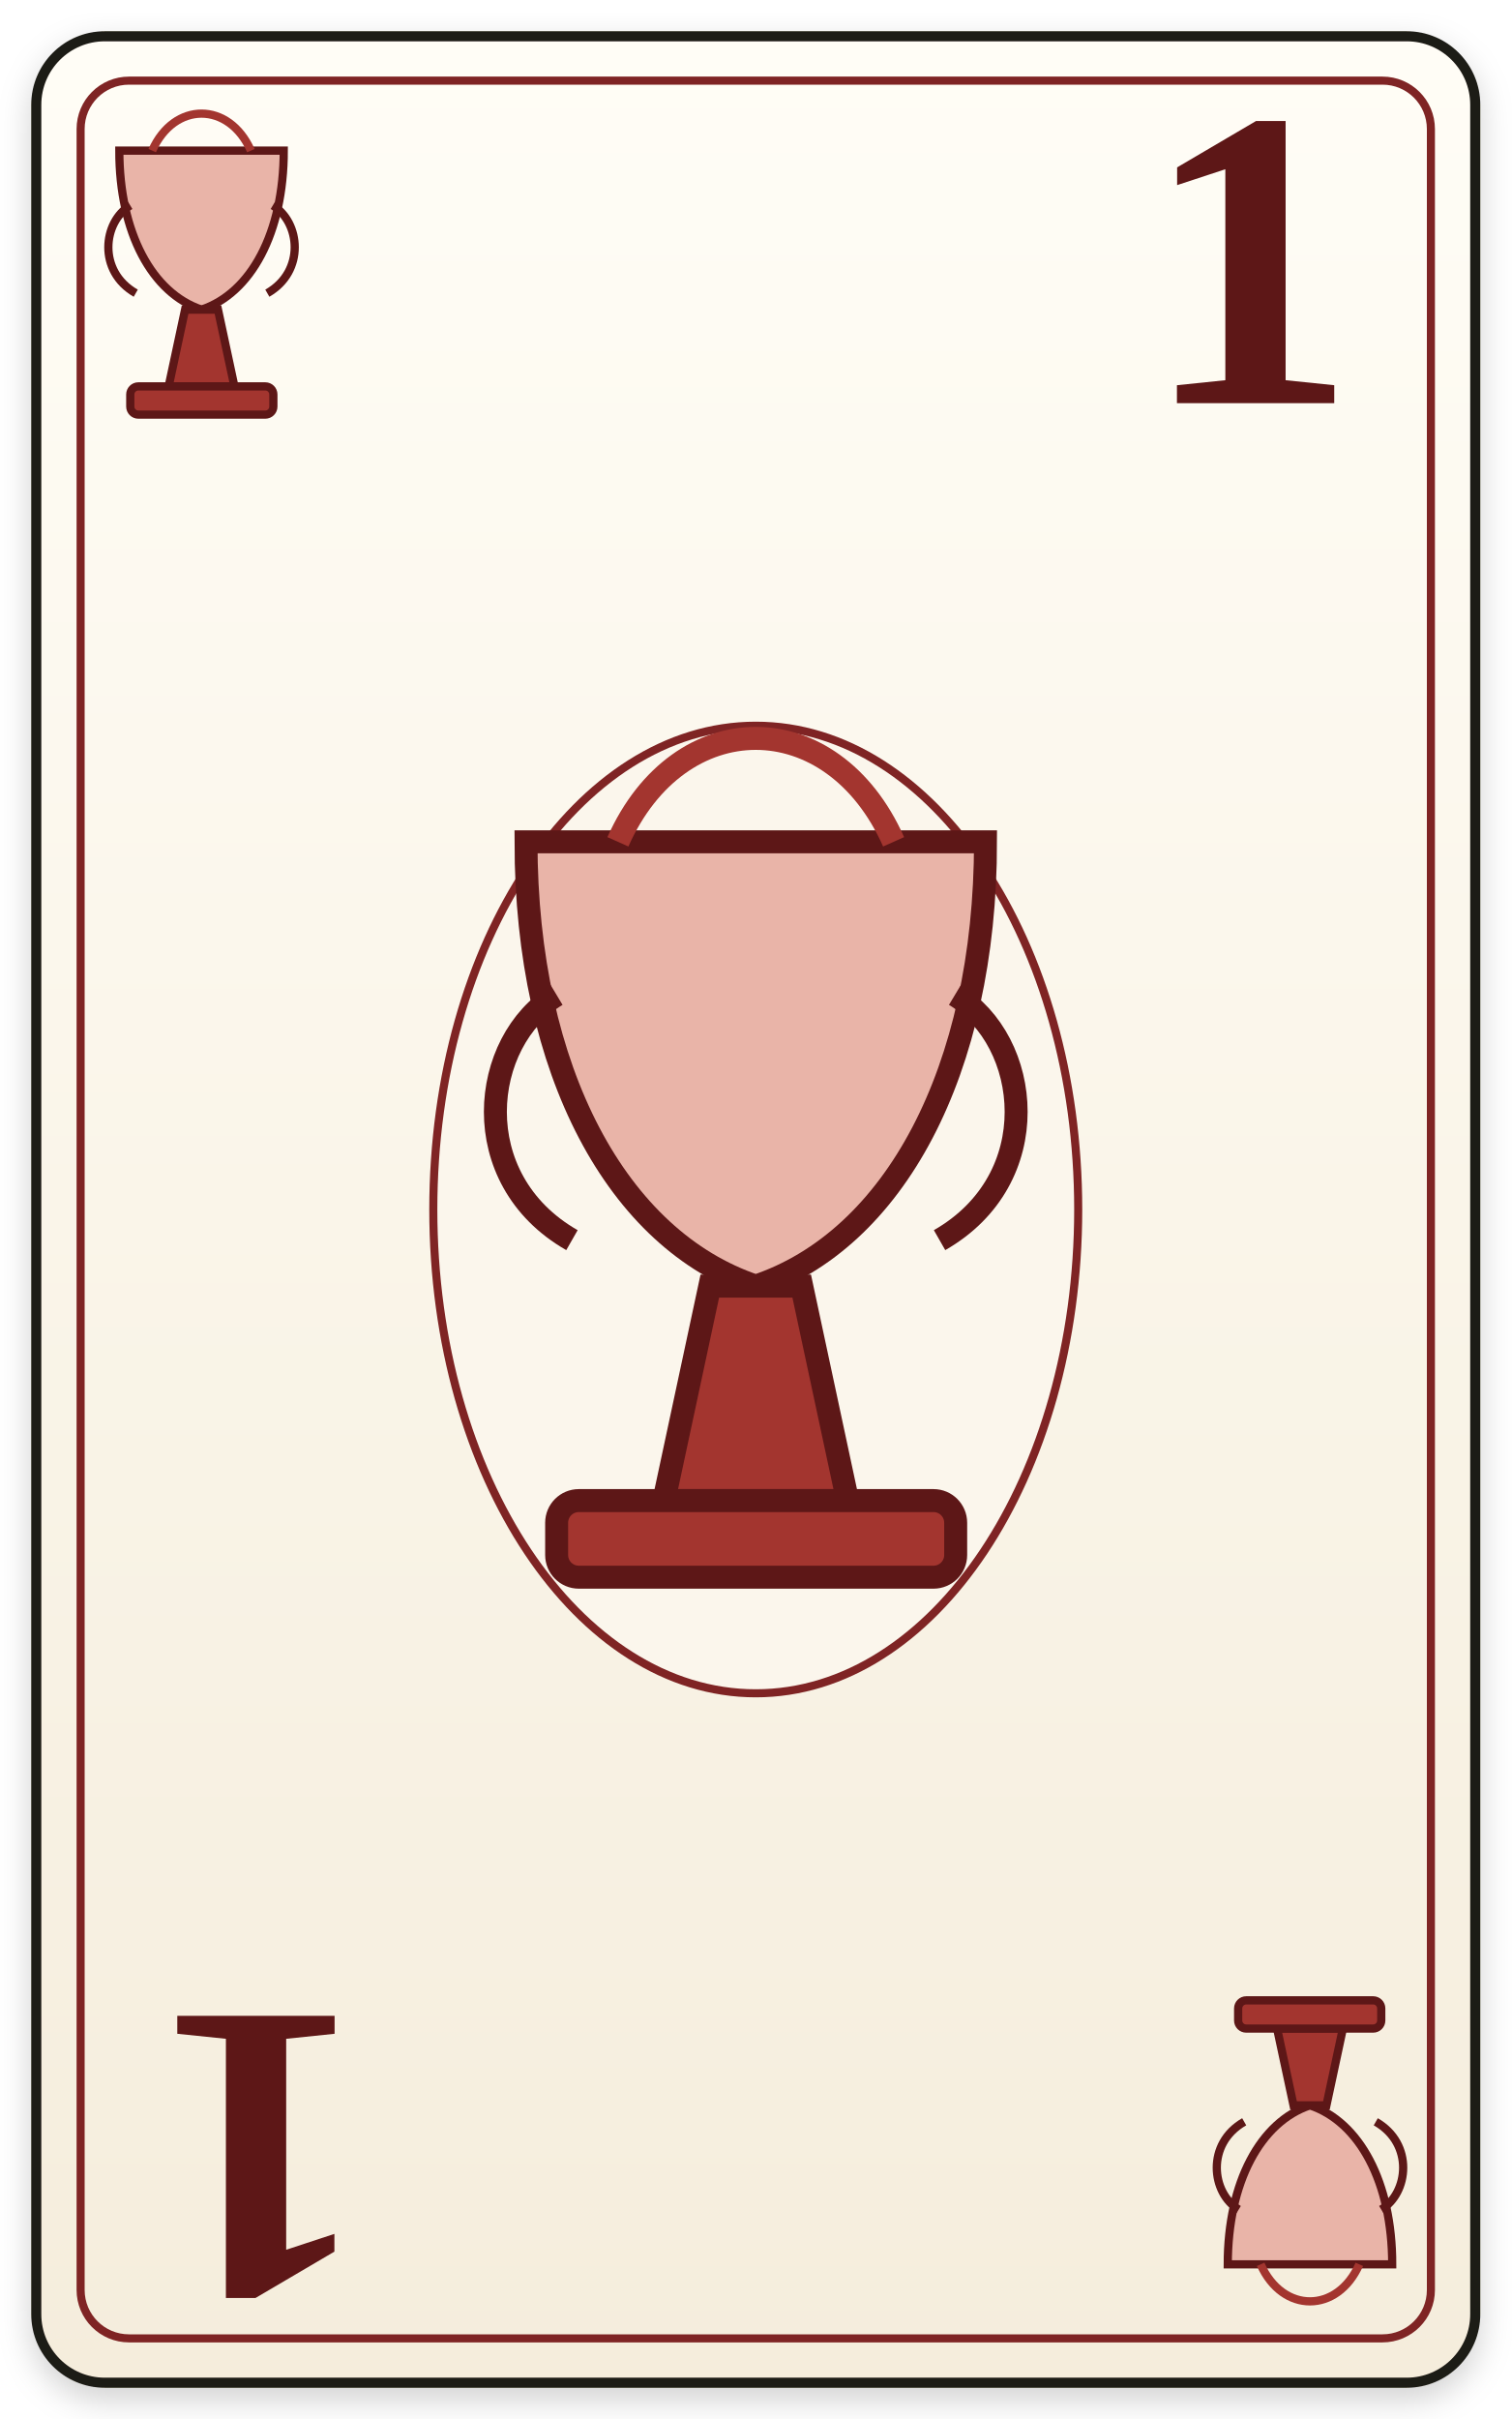
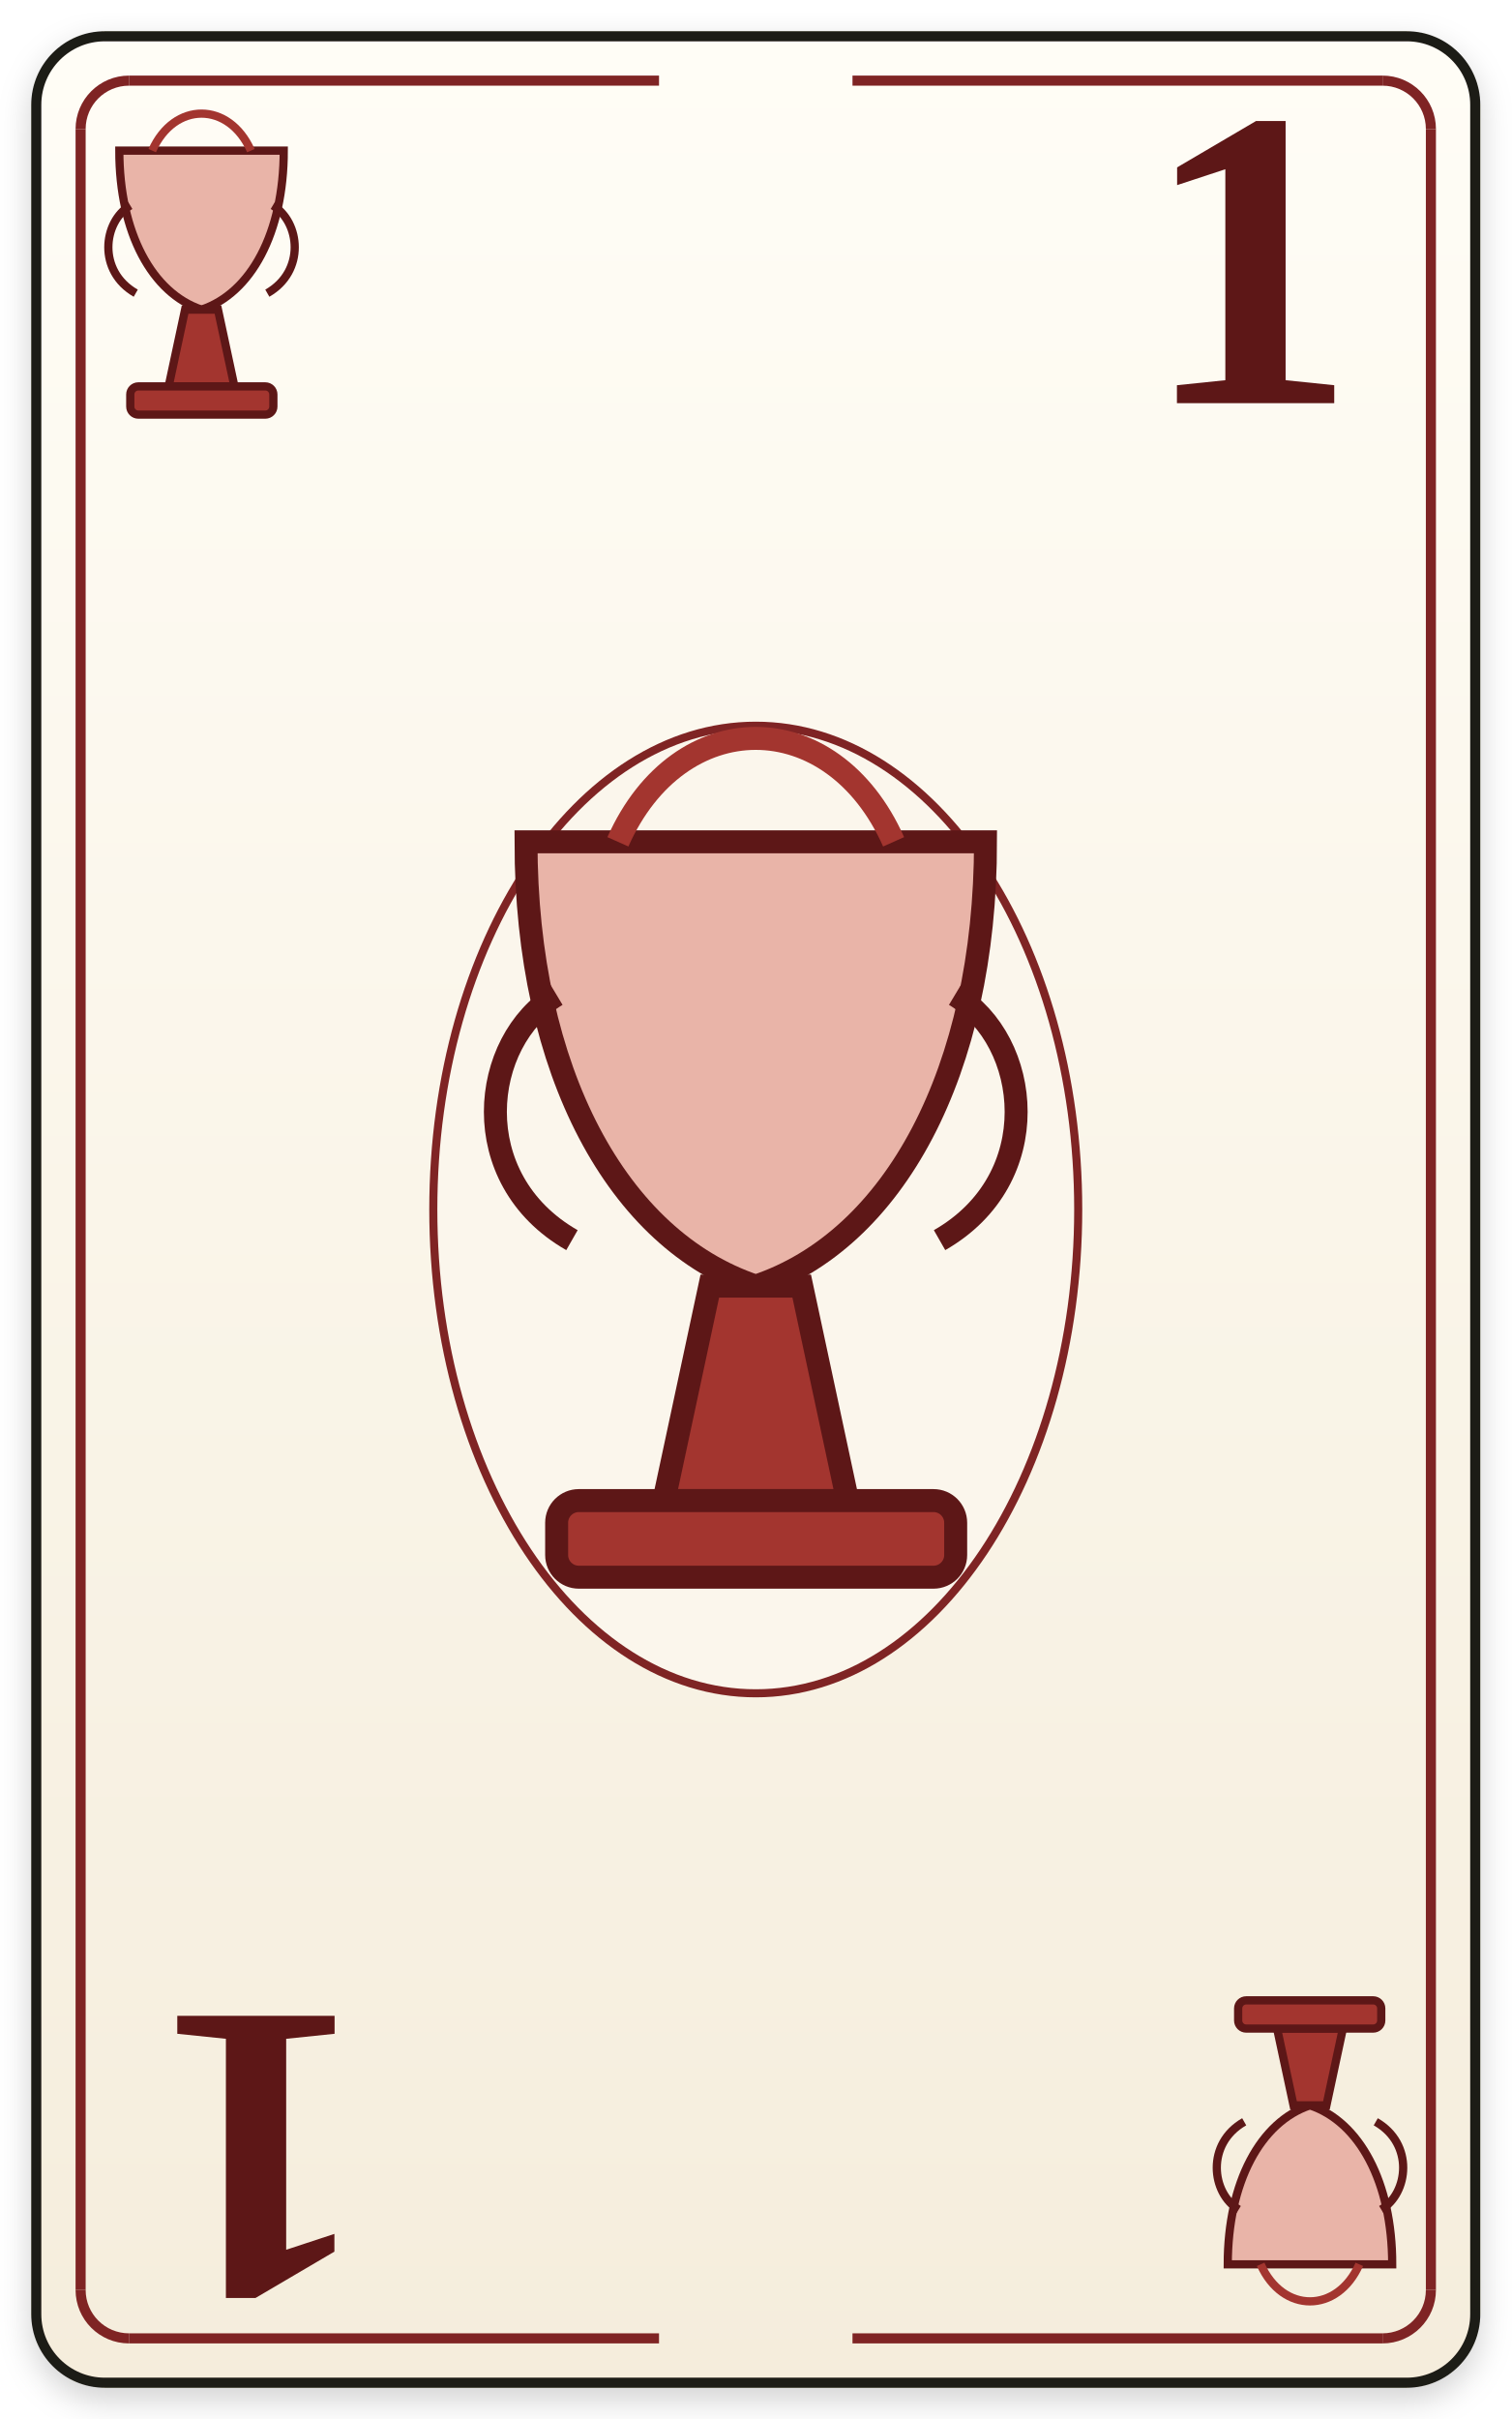
<svg xmlns="http://www.w3.org/2000/svg" width="750" height="1200" viewBox="0 0 750 1200" role="img" aria-labelledby="title desc">
  <defs>
    <linearGradient id="paperGradient" x1="0" y1="0" x2="0" y2="1">
      <stop offset="0%" stop-color="#fffdf6" />
      <stop offset="100%" stop-color="#f5eddc" />
    </linearGradient>
    <filter id="shadow" x="-20%" y="-20%" width="140%" height="140%">
      <feDropShadow dx="0" dy="6" stdDeviation="8" flood-color="#000000" flood-opacity="0.18" />
    </filter>
  </defs>
  <rect x="18" y="18" width="714" height="1164" rx="34" fill="url(#paperGradient)" stroke="#1f1b16" stroke-width="5" filter="url(#shadow)" />
-   <rect x="40" y="40" width="670" height="1120" rx="24" fill="none" stroke="#7f2424" stroke-width="4" />
+   <path d="M 40 64 V 1136" fill="none" stroke="#7f2424" stroke-width="5" />
+   <path d="M 710 64 V 1136" fill="none" stroke="#7f2424" stroke-width="5" />
+   <path d="M 40 64 A 24 24 0 0 1 64 40" fill="none" stroke="#7f2424" stroke-width="5" />
+   <path d="M 686 40 A 24 24 0 0 1 710 64" fill="none" stroke="#7f2424" stroke-width="5" />
+   <path d="M 40 1136 A 24 24 0 0 0 64 1160" fill="none" stroke="#7f2424" stroke-width="5" />
+   <path d="M 686 1160 A 24 24 0 0 0 710 1136" fill="none" stroke="#7f2424" stroke-width="5" />
+   <path d="M 64 40 H 327" fill="none" stroke="#7f2424" stroke-width="5" />
+   <path d="M 423 40 H 686" fill="none" stroke="#7f2424" stroke-width="5" />
+   <path d="M 64 1160 H 327" fill="none" stroke="#7f2424" stroke-width="5" />
+   <path d="M 423 1160 H 686" fill="none" stroke="#7f2424" stroke-width="5" />
  <g transform="translate(100 140) rotate(0)">
    <path d="M -40.8 -65.28 C -40.8 -24.48, -24.48 5.44, 0 13.6 C 24.48 5.44, 40.8 -24.48, 40.8 -65.28 Z" fill="#e9b4a8" stroke="#5d1717" stroke-width="4.08" />
    <path d="M -24.48 -65.28 C -13.6 -89.76, 13.6 -89.76, 24.48 -65.28" fill="none" stroke="#a3352f" stroke-width="4.08" />
    <path d="M -8.16 13.6 L -16.32 51.68 L 16.32 51.68 L 8.16 13.6 Z" fill="#a3352f" stroke="#5d1717" stroke-width="4.08" />
    <rect x="-35.36" y="51.68" width="71" height="14" rx="4" fill="#a3352f" stroke="#5d1717" stroke-width="4.08" />
    <path d="M -35.36 -38.08 C -48.96 -29.92, -51.68 -5.44, -32.64 5.44" fill="none" stroke="#5d1717" stroke-width="4.08" />
    <path d="M 35.36 -38.08 C 48.96 -29.92, 51.68 -5.44, 32.64 5.44" fill="none" stroke="#5d1717" stroke-width="4.08" />
  </g>
  <g transform="translate(750 1198) rotate(180)">
    <g transform="translate(100 140) rotate(0)">
      <path d="M -40.8 -65.28 C -40.8 -24.48, -24.48 5.44, 0 13.6 C 24.48 5.44, 40.8 -24.48, 40.8 -65.28 Z" fill="#e9b4a8" stroke="#5d1717" stroke-width="4.08" />
      <path d="M -24.48 -65.28 C -13.6 -89.76, 13.6 -89.76, 24.48 -65.28" fill="none" stroke="#a3352f" stroke-width="4.08" />
      <path d="M -8.16 13.6 L -16.32 51.68 L 16.32 51.68 L 8.16 13.6 Z" fill="#a3352f" stroke="#5d1717" stroke-width="4.08" />
      <rect x="-35.36" y="51.68" width="71" height="14" rx="4" fill="#a3352f" stroke="#5d1717" stroke-width="4.08" />
      <path d="M -35.36 -38.08 C -48.96 -29.92, -51.68 -5.44, -32.64 5.44" fill="none" stroke="#5d1717" stroke-width="4.08" />
      <path d="M 35.36 -38.08 C 48.96 -29.92, 51.68 -5.44, 32.64 5.44" fill="none" stroke="#5d1717" stroke-width="4.08" />
    </g>
  </g>
  <text x="620" y="200" text-anchor="middle" font-size="212" font-family="Georgia, Times New Roman, serif" font-weight="700" fill="#5d1717">1</text>
  <g transform="translate(130 1000) rotate(180)">
    <text x="0" y="0" text-anchor="middle" font-size="212" font-family="Georgia, Times New Roman, serif" font-weight="700" fill="#5d1717">1</text>
  </g>
  <ellipse cx="375" cy="600" rx="160" ry="240" fill="#fbf6ec" stroke="#7f2424" stroke-width="4" />
  <g transform="translate(375 600) rotate(0)">
    <path d="M -114 -182.4 C -114 -68.4, -68.4 15.2, 0 38 C 68.4 15.2, 114 -68.4, 114 -182.4 Z" fill="#e9b4a8" stroke="#5d1717" stroke-width="11.4" />
    <path d="M -68.4 -182.4 C -38 -250.8, 38 -250.8, 68.4 -182.4" fill="none" stroke="#a3352f" stroke-width="11.4" />
    <path d="M -22.8 38 L -45.6 144.4 L 45.6 144.4 L 22.8 38 Z" fill="#a3352f" stroke="#5d1717" stroke-width="11.4" />
    <rect x="-98.8" y="144.4" width="198" height="38" rx="11" fill="#a3352f" stroke="#5d1717" stroke-width="11.4" />
    <path d="M -98.8 -106.4 C -136.8 -83.6, -144.4 -15.2, -91.2 15.2" fill="none" stroke="#5d1717" stroke-width="11.4" />
    <path d="M 98.8 -106.4 C 136.8 -83.6, 144.4 -15.2, 91.2 15.2" fill="none" stroke="#5d1717" stroke-width="11.4" />
  </g>
</svg>
